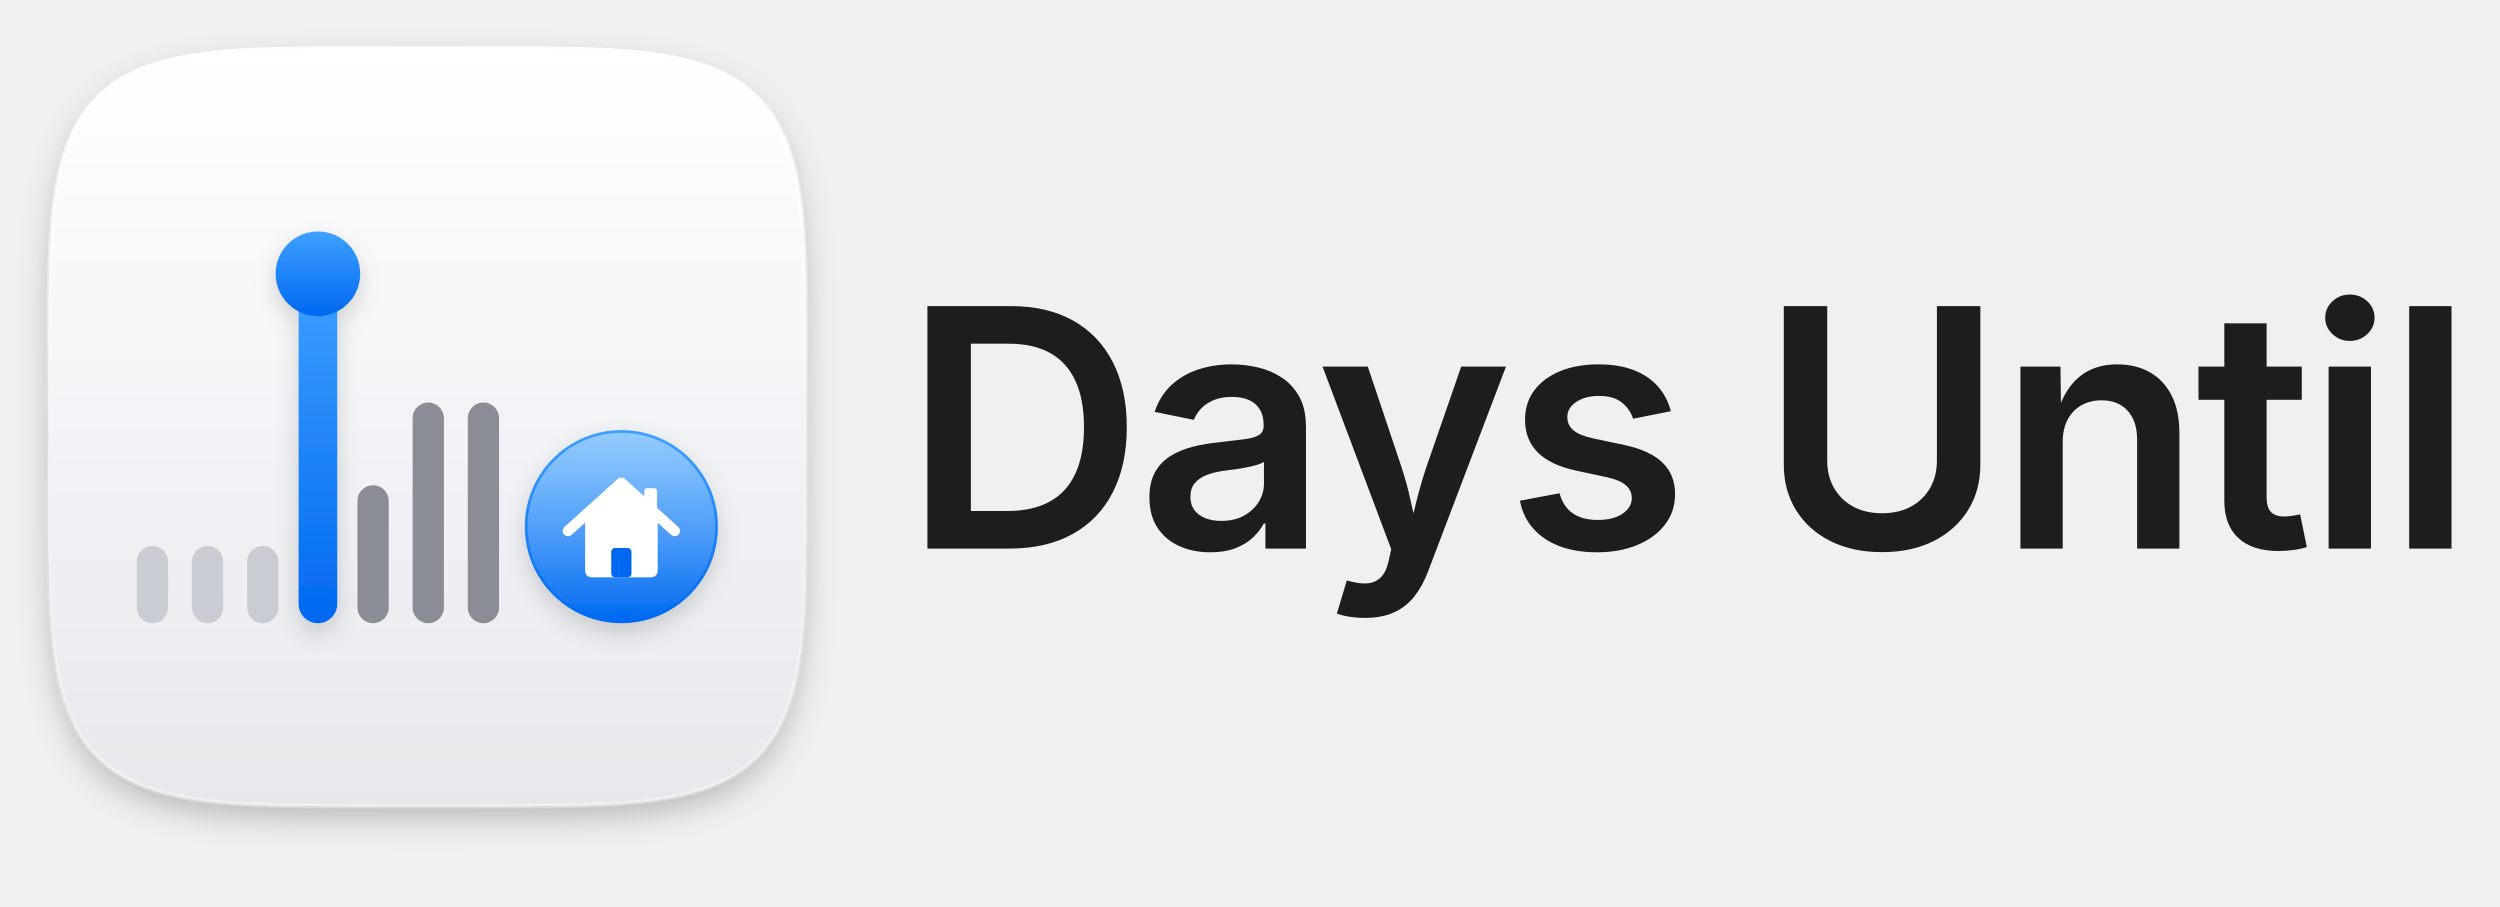
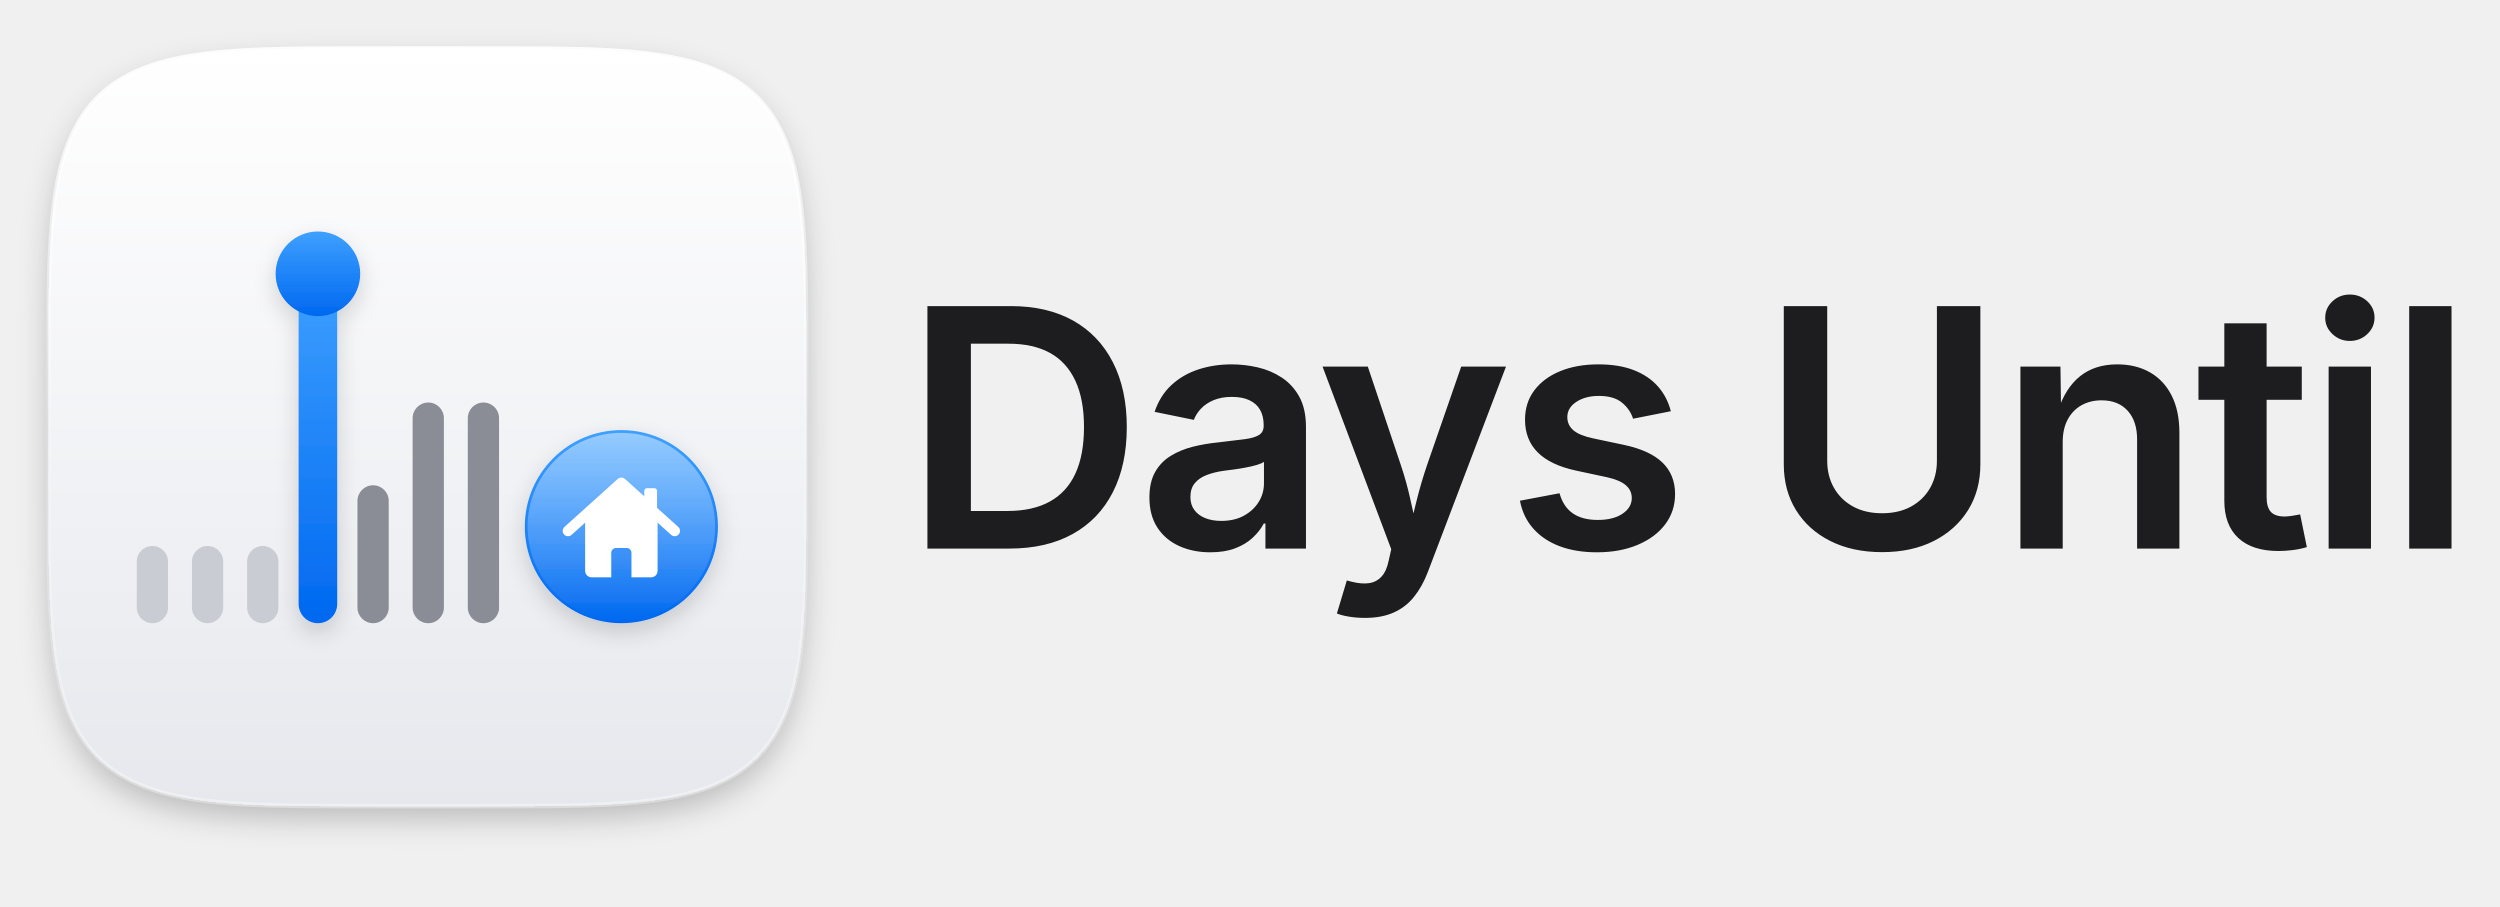
<svg xmlns="http://www.w3.org/2000/svg" viewBox="47.264 47.264 2718.78 985.472" width="2718.78" height="985.472" role="img">
  <defs>
    <linearGradient id="ibg" x1="0" y1="0" x2="0" y2="1">
      <stop offset="0.00" stop-color="#FFFFFF" stop-opacity="1.00" />
      <stop offset="1.00" stop-color="#E6E8ED" stop-opacity="1.00" />
    </linearGradient>
    <linearGradient id="irim" x1="0" y1="0" x2="0" y2="1">
      <stop offset="0.00" stop-color="#FFFFFF" stop-opacity="0.90" />
      <stop offset="0.50" stop-color="#FFFFFF" stop-opacity="0.15" />
      <stop offset="1.00" stop-color="#FFFFFF" stop-opacity="0.35" />
    </linearGradient>
    <linearGradient id="iac" x1="0" y1="0" x2="0" y2="1">
      <stop offset="0.00" stop-color="#3EA0FF" stop-opacity="1.00" />
      <stop offset="1.00" stop-color="#0068F0" stop-opacity="1.00" />
    </linearGradient>
    <linearGradient id="ihl" x1="0" y1="0" x2="0" y2="1">
      <stop offset="0.00" stop-color="#FFFFFF" stop-opacity="0.45" />
      <stop offset="1.00" stop-color="#FFFFFF" stop-opacity="0.00" />
    </linearGradient>
    <clipPath id="iclip">
      <path d="M924.0 512.0 L923.9 608.0 L923.8 638.6 L923.5 660.9 L923.1 679.0 L922.6 694.5 L922.0 708.2 L921.2 720.5 L920.4 731.8 L919.4 742.2 L918.3 751.9 L917.1 761.0 L915.8 769.6 L914.4 777.6 L912.8 785.3 L911.2 792.6 L909.4 799.5 L907.5 806.1 L905.4 812.4 L903.3 818.5 L901.0 824.2 L898.5 829.8 L896.0 835.1 L893.3 840.2 L890.5 845.1 L887.6 849.8 L884.5 854.3 L881.2 858.7 L877.9 862.8 L874.3 866.8 L870.7 870.7 L866.8 874.3 L862.8 877.9 L858.7 881.2 L854.3 884.5 L849.8 887.6 L845.1 890.5 L840.2 893.3 L835.1 896.0 L829.8 898.5 L824.2 901.0 L818.5 903.3 L812.4 905.4 L806.1 907.5 L799.5 909.4 L792.6 911.2 L785.3 912.8 L777.6 914.4 L769.6 915.8 L761.0 917.1 L751.9 918.3 L742.2 919.4 L731.8 920.4 L720.5 921.2 L708.2 922.0 L694.5 922.6 L679.0 923.1 L660.9 923.5 L638.6 923.8 L608.0 923.9 L512.0 924.0 L416.0 923.9 L385.4 923.8 L363.1 923.5 L345.0 923.1 L329.5 922.6 L315.8 922.0 L303.5 921.2 L292.2 920.4 L281.8 919.4 L272.1 918.3 L263.0 917.1 L254.4 915.8 L246.4 914.4 L238.7 912.8 L231.4 911.2 L224.5 909.4 L217.9 907.5 L211.6 905.4 L205.5 903.3 L199.8 901.0 L194.2 898.5 L188.9 896.0 L183.8 893.3 L178.9 890.5 L174.2 887.6 L169.7 884.5 L165.3 881.2 L161.2 877.9 L157.2 874.3 L153.3 870.7 L149.7 866.8 L146.1 862.8 L142.8 858.7 L139.5 854.3 L136.4 849.8 L133.5 845.1 L130.7 840.2 L128.0 835.1 L125.5 829.8 L123.0 824.2 L120.7 818.5 L118.6 812.4 L116.5 806.1 L114.6 799.5 L112.8 792.6 L111.2 785.3 L109.6 777.6 L108.2 769.6 L106.9 761.0 L105.7 751.9 L104.6 742.2 L103.6 731.8 L102.8 720.5 L102.0 708.2 L101.4 694.5 L100.9 679.0 L100.5 660.9 L100.2 638.6 L100.1 608.0 L100.0 512.0 L100.1 416.0 L100.2 385.4 L100.5 363.1 L100.9 345.0 L101.4 329.5 L102.0 315.8 L102.8 303.5 L103.6 292.2 L104.6 281.8 L105.7 272.1 L106.9 263.0 L108.2 254.4 L109.6 246.4 L111.2 238.7 L112.8 231.4 L114.6 224.5 L116.5 217.9 L118.6 211.6 L120.7 205.5 L123.0 199.8 L125.5 194.2 L128.0 188.9 L130.7 183.8 L133.5 178.9 L136.4 174.2 L139.5 169.7 L142.8 165.3 L146.1 161.2 L149.7 157.2 L153.3 153.3 L157.2 149.7 L161.2 146.1 L165.3 142.8 L169.7 139.5 L174.2 136.4 L178.9 133.5 L183.8 130.7 L188.9 128.0 L194.2 125.5 L199.8 123.0 L205.5 120.7 L211.6 118.6 L217.9 116.5 L224.5 114.6 L231.4 112.8 L238.7 111.2 L246.4 109.6 L254.4 108.2 L263.0 106.9 L272.1 105.7 L281.8 104.6 L292.2 103.6 L303.5 102.8 L315.8 102.0 L329.5 101.4 L345.0 100.9 L363.1 100.5 L385.4 100.2 L416.0 100.1 L512.0 100.0 L608.0 100.1 L638.6 100.2 L660.9 100.5 L679.0 100.9 L694.5 101.4 L708.2 102.0 L720.5 102.8 L731.8 103.6 L742.2 104.6 L751.9 105.7 L761.0 106.9 L769.6 108.2 L777.6 109.6 L785.3 111.2 L792.6 112.8 L799.5 114.6 L806.1 116.5 L812.4 118.6 L818.5 120.7 L824.2 123.0 L829.8 125.5 L835.1 128.0 L840.2 130.7 L845.1 133.5 L849.8 136.4 L854.3 139.5 L858.7 142.8 L862.8 146.1 L866.8 149.7 L870.7 153.3 L874.3 157.2 L877.9 161.2 L881.2 165.3 L884.5 169.7 L887.6 174.2 L890.5 178.9 L893.3 183.8 L896.0 188.9 L898.5 194.2 L901.0 199.8 L903.3 205.5 L905.4 211.6 L907.5 217.9 L909.4 224.5 L911.2 231.4 L912.8 238.7 L914.4 246.4 L915.8 254.4 L917.1 263.0 L918.3 272.1 L919.4 281.8 L920.4 292.2 L921.2 303.5 L922.0 315.8 L922.6 329.5 L923.1 345.0 L923.5 363.1 L923.8 385.4 L923.9 416.0Z" />
    </clipPath>
    <filter id="ish" x="-20%" y="-20%" width="140%" height="150%">
      <feDropShadow dx="0" dy="14" stdDeviation="16" flood-color="#000" flood-opacity="0.22" />
    </filter>
    <filter id="igs" x="-30%" y="-30%" width="160%" height="170%">
      <feDropShadow dx="0" dy="10" stdDeviation="12" flood-color="#000" flood-opacity="0.16" />
    </filter>
  </defs>
  <g transform="translate(0.00 0.00) scale(1)">
    <path d="M924.0 512.0 L923.9 608.0 L923.8 638.6 L923.5 660.9 L923.1 679.0 L922.6 694.5 L922.0 708.2 L921.2 720.5 L920.4 731.8 L919.4 742.2 L918.3 751.9 L917.1 761.0 L915.8 769.6 L914.4 777.6 L912.8 785.3 L911.2 792.6 L909.4 799.5 L907.5 806.1 L905.4 812.4 L903.3 818.5 L901.0 824.2 L898.5 829.8 L896.0 835.1 L893.3 840.2 L890.5 845.1 L887.6 849.8 L884.5 854.3 L881.2 858.7 L877.9 862.8 L874.3 866.8 L870.7 870.7 L866.8 874.3 L862.8 877.9 L858.7 881.2 L854.3 884.5 L849.8 887.6 L845.1 890.5 L840.2 893.3 L835.1 896.0 L829.8 898.5 L824.2 901.0 L818.5 903.3 L812.4 905.4 L806.1 907.5 L799.5 909.4 L792.6 911.2 L785.3 912.8 L777.6 914.4 L769.6 915.8 L761.0 917.1 L751.9 918.3 L742.2 919.4 L731.8 920.4 L720.5 921.2 L708.2 922.0 L694.5 922.6 L679.0 923.1 L660.9 923.5 L638.6 923.8 L608.0 923.9 L512.0 924.0 L416.0 923.9 L385.4 923.8 L363.1 923.5 L345.0 923.1 L329.5 922.6 L315.8 922.0 L303.5 921.2 L292.2 920.4 L281.8 919.4 L272.1 918.3 L263.0 917.1 L254.4 915.8 L246.4 914.4 L238.7 912.8 L231.4 911.2 L224.5 909.4 L217.9 907.5 L211.6 905.4 L205.5 903.3 L199.8 901.0 L194.2 898.5 L188.9 896.0 L183.8 893.3 L178.9 890.5 L174.2 887.6 L169.7 884.5 L165.3 881.2 L161.2 877.9 L157.2 874.3 L153.3 870.7 L149.7 866.8 L146.1 862.8 L142.8 858.7 L139.5 854.3 L136.4 849.8 L133.5 845.1 L130.7 840.2 L128.0 835.1 L125.5 829.8 L123.0 824.2 L120.7 818.5 L118.6 812.4 L116.5 806.1 L114.6 799.5 L112.8 792.6 L111.2 785.3 L109.6 777.6 L108.2 769.6 L106.9 761.0 L105.7 751.9 L104.6 742.2 L103.6 731.8 L102.8 720.5 L102.0 708.2 L101.4 694.5 L100.9 679.0 L100.5 660.9 L100.2 638.6 L100.1 608.0 L100.0 512.0 L100.1 416.0 L100.2 385.4 L100.5 363.1 L100.9 345.0 L101.4 329.5 L102.0 315.8 L102.8 303.5 L103.6 292.2 L104.6 281.8 L105.7 272.1 L106.9 263.0 L108.2 254.4 L109.6 246.4 L111.2 238.7 L112.8 231.4 L114.6 224.5 L116.5 217.9 L118.6 211.6 L120.7 205.5 L123.0 199.8 L125.5 194.2 L128.0 188.9 L130.7 183.8 L133.5 178.9 L136.4 174.2 L139.5 169.7 L142.8 165.3 L146.1 161.2 L149.7 157.2 L153.3 153.3 L157.2 149.7 L161.2 146.1 L165.3 142.8 L169.7 139.5 L174.2 136.4 L178.9 133.5 L183.8 130.7 L188.9 128.0 L194.2 125.5 L199.8 123.0 L205.5 120.7 L211.6 118.6 L217.9 116.5 L224.5 114.6 L231.4 112.8 L238.7 111.2 L246.4 109.6 L254.4 108.2 L263.0 106.9 L272.1 105.7 L281.8 104.6 L292.2 103.6 L303.5 102.8 L315.8 102.0 L329.5 101.4 L345.0 100.9 L363.1 100.5 L385.4 100.2 L416.0 100.1 L512.0 100.0 L608.0 100.1 L638.6 100.2 L660.9 100.5 L679.0 100.9 L694.5 101.4 L708.2 102.0 L720.5 102.8 L731.8 103.6 L742.2 104.6 L751.9 105.7 L761.0 106.9 L769.6 108.2 L777.6 109.6 L785.3 111.2 L792.6 112.8 L799.5 114.6 L806.1 116.5 L812.4 118.6 L818.5 120.7 L824.2 123.0 L829.8 125.5 L835.1 128.0 L840.2 130.7 L845.1 133.5 L849.8 136.4 L854.3 139.5 L858.7 142.8 L862.8 146.1 L866.8 149.7 L870.7 153.3 L874.3 157.2 L877.9 161.2 L881.2 165.3 L884.5 169.7 L887.6 174.2 L890.5 178.9 L893.3 183.8 L896.0 188.9 L898.5 194.2 L901.0 199.8 L903.3 205.5 L905.4 211.6 L907.5 217.9 L909.4 224.5 L911.2 231.4 L912.8 238.7 L914.4 246.4 L915.8 254.4 L917.1 263.0 L918.3 272.1 L919.4 281.8 L920.4 292.2 L921.2 303.5 L922.0 315.8 L922.6 329.5 L923.1 345.0 L923.5 363.1 L923.8 385.4 L923.9 416.0Z" fill="url(#ibg)" filter="url(#ish)" />
    <g clip-path="url(#iclip)">
      <rect x="196.0" y="641.0" width="34" height="84" rx="17.0" fill="#C9CCD3" />
      <rect x="256.0" y="641.0" width="34" height="84" rx="17.0" fill="#C9CCD3" />
      <rect x="316.0" y="641.0" width="34" height="84" rx="17.0" fill="#C9CCD3" />
      <rect x="436.0" y="575.0" width="34" height="150" rx="17.0" fill="#8A8D95" />
      <rect x="496.0" y="485.0" width="34" height="240" rx="17.0" fill="#8A8D95" />
      <rect x="556.0" y="485.0" width="34" height="240" rx="17.0" fill="#8A8D95" />
      <g filter="url(#igs)">
        <rect x="372.0" y="345.0" width="42" height="380" rx="21.0" fill="url(#iac)" />
        <circle cx="393.0" cy="345.0" r="46" fill="url(#iac)" />
        <circle cx="723.0" cy="620.0" r="105" fill="url(#iac)" />
      </g>
      <circle cx="723.0" cy="620.0" r="102" fill="url(#ihl)" />
      <rect x="747.9" y="578.2" width="13.9" height="29.0" rx="2.9" fill="#FFFFFF" />
      <path d="M665.0 624.6 L723.0 572.4 L781.0 624.6" fill="none" stroke="#FFFFFF" stroke-width="11.6" stroke-linecap="round" stroke-linejoin="round" />
      <path d="M683.6 608.4 L723.0 575.9 L762.4 608.4 Z" fill="#FFFFFF" />
-       <rect x="683.6" y="607.2" width="78.9" height="67.9" rx="7.0" fill="#FFFFFF" />
-       <rect x="712.0" y="643.2" width="22.0" height="31.9" rx="4.1" fill="#0068F0" />
+       <path d="M683.6 614.2 A7.0 7.0 0 0 1 690.5 607.2 H755.5 A7.0 7.0 0 0 1 762.4 614.2 V668.1 A7.0 7.0 0 0 1 755.5 675.1 H734.0 V648.4 A5.2 5.2 0 0 0 728.8 643.2 H717.2 A5.2 5.2 0 0 0 712.0 648.4 V675.1 H690.5 A7.0 7.0 0 0 1 683.6 668.1 Z" fill="#FFFFFF" />
    </g>
    <path d="M924.0 512.0 L923.9 608.0 L923.8 638.6 L923.5 660.9 L923.1 679.0 L922.6 694.5 L922.0 708.2 L921.2 720.5 L920.4 731.8 L919.4 742.2 L918.3 751.9 L917.1 761.0 L915.8 769.6 L914.4 777.6 L912.8 785.3 L911.2 792.6 L909.4 799.5 L907.5 806.1 L905.4 812.4 L903.3 818.5 L901.0 824.2 L898.5 829.8 L896.0 835.1 L893.3 840.2 L890.5 845.1 L887.6 849.8 L884.5 854.3 L881.2 858.7 L877.9 862.8 L874.3 866.8 L870.7 870.7 L866.8 874.3 L862.8 877.9 L858.7 881.2 L854.3 884.5 L849.8 887.6 L845.1 890.5 L840.2 893.3 L835.1 896.0 L829.8 898.5 L824.2 901.0 L818.5 903.3 L812.4 905.4 L806.1 907.5 L799.5 909.4 L792.6 911.2 L785.3 912.8 L777.6 914.4 L769.6 915.8 L761.0 917.1 L751.9 918.3 L742.2 919.4 L731.8 920.4 L720.5 921.2 L708.2 922.0 L694.5 922.6 L679.0 923.1 L660.9 923.5 L638.6 923.8 L608.0 923.9 L512.0 924.0 L416.0 923.9 L385.4 923.8 L363.1 923.5 L345.0 923.1 L329.5 922.6 L315.8 922.0 L303.5 921.2 L292.2 920.4 L281.8 919.4 L272.1 918.3 L263.0 917.1 L254.4 915.8 L246.4 914.4 L238.7 912.8 L231.4 911.2 L224.5 909.4 L217.9 907.5 L211.6 905.4 L205.5 903.3 L199.8 901.0 L194.2 898.5 L188.9 896.0 L183.8 893.3 L178.9 890.5 L174.2 887.6 L169.7 884.5 L165.3 881.2 L161.2 877.9 L157.2 874.3 L153.3 870.7 L149.7 866.8 L146.1 862.8 L142.8 858.7 L139.5 854.3 L136.4 849.8 L133.5 845.1 L130.7 840.2 L128.0 835.1 L125.5 829.8 L123.0 824.2 L120.7 818.5 L118.6 812.4 L116.5 806.1 L114.6 799.5 L112.8 792.6 L111.2 785.3 L109.6 777.6 L108.2 769.6 L106.9 761.0 L105.7 751.9 L104.6 742.2 L103.6 731.8 L102.8 720.5 L102.0 708.2 L101.4 694.5 L100.9 679.0 L100.5 660.9 L100.2 638.6 L100.1 608.0 L100.0 512.0 L100.1 416.0 L100.2 385.4 L100.5 363.1 L100.9 345.0 L101.4 329.5 L102.0 315.8 L102.8 303.5 L103.6 292.2 L104.6 281.8 L105.7 272.1 L106.9 263.0 L108.2 254.4 L109.6 246.4 L111.2 238.7 L112.8 231.4 L114.6 224.5 L116.5 217.9 L118.6 211.6 L120.7 205.5 L123.0 199.8 L125.5 194.2 L128.0 188.9 L130.7 183.8 L133.5 178.9 L136.4 174.2 L139.5 169.7 L142.8 165.3 L146.1 161.2 L149.7 157.2 L153.3 153.3 L157.2 149.7 L161.2 146.1 L165.3 142.8 L169.7 139.5 L174.2 136.4 L178.9 133.5 L183.8 130.7 L188.9 128.0 L194.2 125.5 L199.8 123.0 L205.5 120.7 L211.6 118.6 L217.9 116.5 L224.5 114.6 L231.4 112.8 L238.7 111.2 L246.4 109.6 L254.4 108.2 L263.0 106.9 L272.1 105.7 L281.8 104.6 L292.2 103.6 L303.5 102.8 L315.8 102.0 L329.5 101.4 L345.0 100.9 L363.1 100.5 L385.4 100.2 L416.0 100.1 L512.0 100.0 L608.0 100.1 L638.6 100.2 L660.9 100.5 L679.0 100.9 L694.5 101.4 L708.2 102.0 L720.5 102.8 L731.8 103.6 L742.2 104.6 L751.9 105.7 L761.0 106.9 L769.6 108.2 L777.6 109.6 L785.3 111.2 L792.6 112.8 L799.5 114.6 L806.1 116.5 L812.4 118.6 L818.5 120.7 L824.2 123.0 L829.8 125.5 L835.1 128.0 L840.2 130.7 L845.1 133.5 L849.8 136.4 L854.3 139.5 L858.7 142.8 L862.8 146.1 L866.8 149.7 L870.7 153.3 L874.3 157.2 L877.9 161.2 L881.2 165.3 L884.5 169.7 L887.6 174.2 L890.5 178.9 L893.3 183.8 L896.0 188.9 L898.5 194.2 L901.0 199.8 L903.3 205.5 L905.4 211.6 L907.5 217.9 L909.4 224.5 L911.2 231.4 L912.8 238.7 L914.4 246.4 L915.8 254.4 L917.1 263.0 L918.3 272.1 L919.4 281.8 L920.4 292.2 L921.2 303.5 L922.0 315.8 L922.6 329.5 L923.1 345.0 L923.5 363.1 L923.8 385.4 L923.9 416.0Z" fill="none" stroke="url(#irim)" stroke-width="5" />
  </g>
  <path transform="translate(1029.31 643.84) scale(0.36245)" d="M319.3 -0.0L135.3 -0.0L135.3 -112.8L313.0 -112.8Q389.2 -112.8 440.2 -140.9Q491.2 -168.9 517.1 -224.9Q543.0 -280.8 543.0 -364.7Q543.0 -447.8 517.1 -503.4Q491.2 -559.1 441.2 -586.9Q391.1 -614.7 316.4 -614.7L131.3 -614.7L131.3 -727.5L324.2 -727.5Q432.6 -727.5 510.3 -684.1Q587.9 -640.6 629.6 -559.1Q671.4 -477.5 671.4 -364.7Q671.4 -251.0 629.6 -169.2Q587.9 -87.4 509.0 -43.7Q430.2 -0.0 319.3 -0.0ZM203.6 -727.5L203.6 -0.0L73.2 -0.0L73.2 -727.5ZM921.9 11.2Q870.1 11.2 828.6 -7.6Q787.1 -26.4 763.2 -63.0Q739.3 -99.6 739.3 -153.3Q739.3 -199.7 756.6 -230.0Q773.9 -260.3 803.5 -278.3Q833.0 -296.4 870.1 -305.7Q907.2 -314.9 947.3 -318.8Q994.6 -324.2 1024.4 -328.1Q1054.2 -332.0 1068.1 -340.8Q1082.1 -349.6 1082.1 -368.2L1082.1 -370.6Q1082.1 -397.5 1071.3 -416.3Q1060.6 -435.1 1039.3 -445.1Q1018.1 -455.1 986.8 -455.1Q955.1 -455.1 931.9 -445.3Q908.7 -435.5 894.1 -419.9Q879.4 -404.3 872.6 -386.2L754.9 -410.2Q771.0 -458.5 804.7 -490.0Q838.4 -521.5 885.0 -537.1Q931.7 -552.7 986.3 -552.7Q1024.9 -552.7 1064.2 -543.7Q1103.5 -534.7 1136.2 -513.2Q1169.0 -491.7 1189.0 -455.6Q1209.0 -419.4 1209.0 -364.7L1209.0 -0.0L1087.4 -0.0L1087.4 -75.2L1082.5 -75.2Q1070.3 -52.2 1049.1 -32.5Q1027.9 -12.7 996.4 -0.7Q964.9 11.2 921.9 11.2ZM954.6 -83.0Q994.2 -83.0 1022.7 -98.6Q1051.3 -114.3 1067.2 -139.9Q1083.0 -165.5 1083.0 -195.8L1083.0 -260.3Q1076.7 -255.4 1061.8 -251.0Q1046.9 -246.6 1028.6 -243.2Q1010.3 -239.7 992.5 -237.3Q974.6 -234.9 962.4 -233.4Q934.1 -229.5 911.2 -220.7Q888.2 -211.9 875.3 -196.0Q862.3 -180.2 862.3 -154.8Q862.3 -131.3 874.3 -115.5Q886.2 -99.6 907.0 -91.3Q927.8 -83.0 954.6 -83.0ZM1301.8 194.8L1331.6 95.7L1346.7 99.6Q1375.5 106.9 1398.0 103.8Q1420.4 100.6 1435.6 84.2Q1450.7 67.9 1457.1 36.6L1464.9 2.0L1258.8 -545.9L1394.6 -545.9L1494.2 -249.0Q1511.8 -196.3 1523.0 -144.0Q1534.2 -91.8 1547.9 -37.1L1514.7 -37.1Q1527.9 -91.8 1541.1 -144.3Q1554.2 -196.8 1571.8 -249.0L1674.8 -545.9L1809.1 -545.9L1574.7 70.3Q1558.1 113.8 1533.2 144.8Q1508.3 175.8 1472.2 191.9Q1436.1 208.0 1386.8 208.0Q1359.9 208.0 1337.2 204.1Q1314.5 200.2 1301.8 194.8ZM2082.1 11.2Q2019.1 11.2 1970.8 -6.8Q1922.4 -24.9 1891.4 -59.6Q1860.4 -94.2 1851.1 -143.6L1969.8 -166.0Q1981.0 -125.5 2009.6 -105.7Q2038.1 -85.9 2084.5 -85.9Q2131.4 -85.9 2159.0 -104.7Q2186.6 -123.5 2186.6 -151.4Q2186.6 -174.8 2168.5 -190.2Q2150.4 -205.6 2112.9 -213.9L2019.6 -233.9Q1942.4 -250.5 1904.4 -288.6Q1866.3 -326.7 1866.3 -386.7Q1866.3 -437.5 1894.1 -474.6Q1921.9 -511.7 1971.5 -532.2Q2021.1 -552.7 2086.5 -552.7Q2148.5 -552.7 2193.2 -535.2Q2237.9 -517.6 2265.4 -486.1Q2293.0 -454.6 2303.8 -412.1L2190.5 -389.6Q2181.2 -418.5 2156.8 -438.2Q2132.4 -458.0 2087.9 -458.0Q2047.4 -458.0 2020.3 -440.2Q1993.2 -422.4 1993.2 -394.5Q1993.2 -370.6 2011.3 -355.0Q2029.4 -339.4 2070.9 -330.6L2163.6 -311.0Q2241.3 -294.4 2278.9 -257.8Q2316.5 -221.2 2316.5 -163.6Q2316.5 -111.8 2286.7 -72.5Q2256.9 -33.2 2203.9 -11.0Q2150.9 11.2 2082.1 11.2ZM2937.6 10.7Q2848.7 10.7 2782.3 -22.7Q2715.9 -56.2 2679.3 -115.5Q2642.7 -174.8 2642.7 -252.4L2642.7 -727.5L2773.0 -727.5L2773.0 -263.2Q2773.0 -217.8 2793.3 -182.1Q2813.6 -146.5 2850.4 -126.2Q2887.3 -106.0 2937.6 -106.0Q2987.9 -106.0 3024.8 -126.2Q3061.6 -146.5 3081.9 -182.1Q3102.1 -217.8 3102.1 -263.2L3102.1 -727.5L3232.5 -727.5L3232.5 -252.4Q3232.5 -174.8 3195.7 -115.5Q3158.8 -56.2 3092.6 -22.7Q3026.5 10.7 2937.6 10.7ZM3479.6 -319.8L3479.6 -0.0L3352.7 -0.0L3352.7 -545.9L3472.8 -545.9L3474.7 -411.1L3464.5 -411.1Q3487.4 -481.9 3531.9 -517.3Q3576.3 -552.7 3643.2 -552.7Q3699.3 -552.7 3741.3 -528.8Q3783.3 -504.9 3806.5 -459.0Q3829.7 -413.1 3829.7 -347.2L3829.7 -0.0L3702.8 -0.0L3702.8 -327.6Q3702.8 -382.3 3674.4 -413.6Q3646.1 -444.8 3596.3 -444.8Q3562.6 -444.8 3536.2 -430.2Q3509.9 -415.5 3494.7 -387.5Q3479.6 -359.4 3479.6 -319.8ZM4196.9 -545.9L4196.9 -446.3L3886.9 -446.3L3886.9 -545.9ZM3964.5 -675.8L4091.4 -675.8L4091.4 -153.8Q4091.4 -124.0 4104.1 -110.1Q4116.8 -96.2 4145.6 -96.2Q4154.4 -96.2 4168.8 -98.4Q4183.2 -100.6 4192.0 -102.5L4212.1 -4.4Q4191.1 2.0 4169.1 4.6Q4147.1 7.3 4127.1 7.3Q4048.5 7.3 4006.5 -31.7Q3964.5 -70.8 3964.5 -143.1ZM4277.5 -0.0L4277.5 -545.9L4404.5 -545.9L4404.5 -0.0ZM4341.0 -623.0Q4310.7 -623.0 4289.0 -643.6Q4267.2 -664.1 4267.2 -692.4Q4267.2 -721.7 4289.0 -741.9Q4310.7 -762.2 4341.0 -762.2Q4371.7 -762.2 4393.5 -741.9Q4415.2 -721.7 4415.2 -692.9Q4415.2 -664.1 4393.5 -643.6Q4371.7 -623.0 4341.0 -623.0ZM4646.2 -727.5L4646.2 -0.0L4519.2 -0.0L4519.2 -727.5Z" fill="#1D1D1F" />
</svg>
